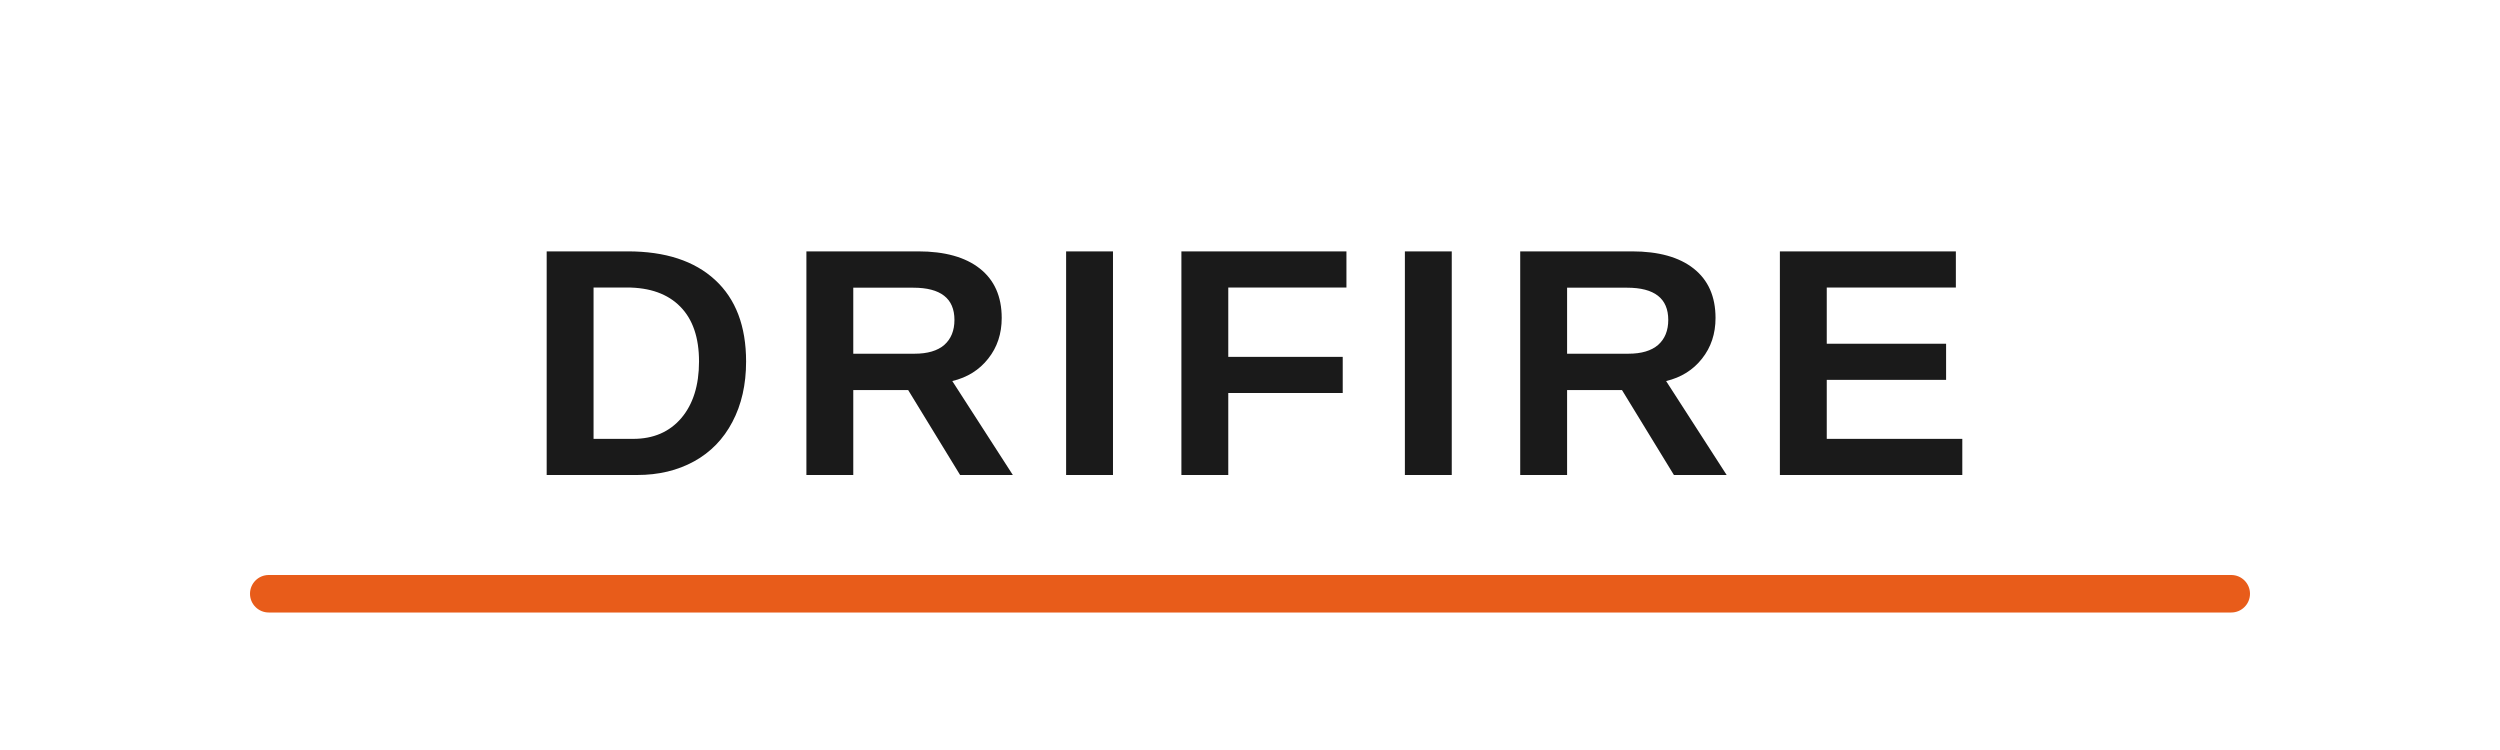
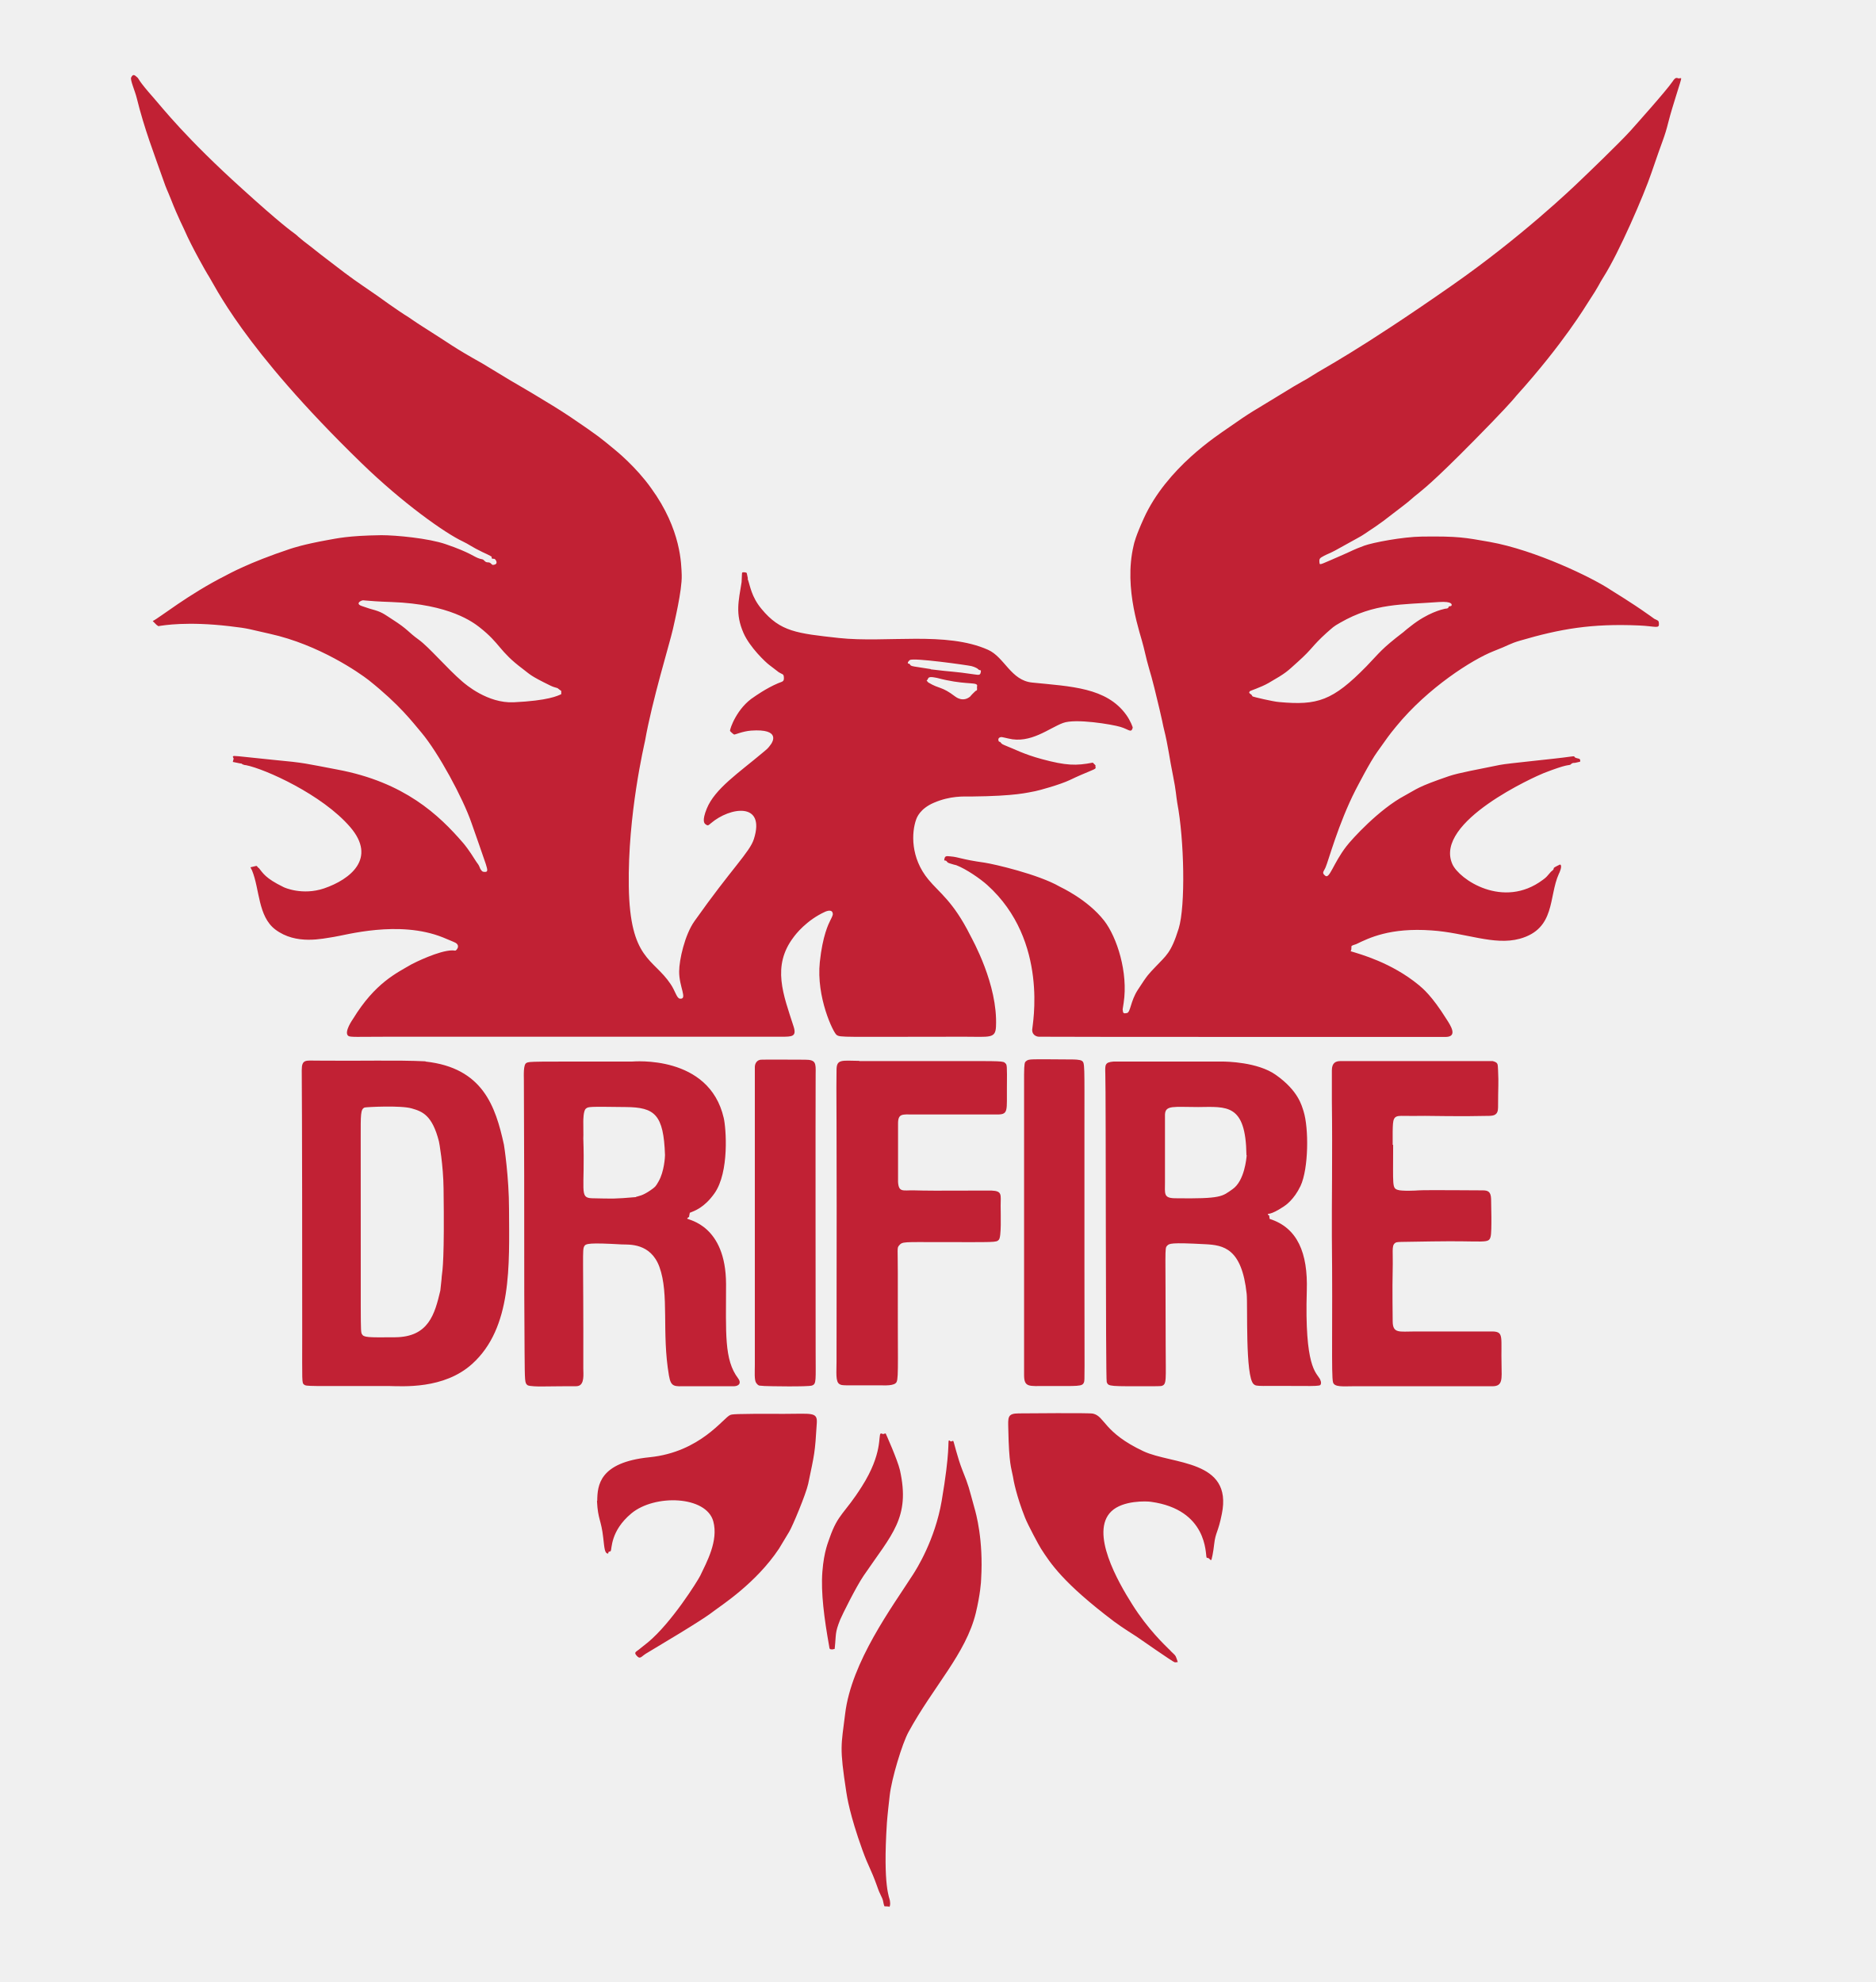
- <svg xmlns="http://www.w3.org/2000/svg" viewBox="0 0 200 60" fill="none">
-   <rect width="200" height="60" fill="white" />
-   <text x="100" y="38" font-family="Arial Black, Arial, sans-serif" font-size="26" font-weight="900" fill="#1A1A1A" text-anchor="middle" letter-spacing="2">DRIFIRE</text>
-   <rect x="20" y="46" width="160" height="3" rx="1.5" fill="#E85C1A" />
+ <svg xmlns="http://www.w3.org/2000/svg" id="Capa_1" version="1.1" viewBox="0 0 807.9 854">
+   <defs>
+     <style>
+       .st0 {
+         fill: #c12134;
+         fill-rule: evenodd;
+       }
+     </style>
+   </defs>
+   <path class="st0" d="M359.6,710.5c-.4,0-.7.2-1.1.2-1.2,0-1.1-.3-1.3-1.5-2.1-11.8-3.6-23-2.9-32,.7-9.1,2.7-13.1,3.1-14.5,3.7-10.6,6.4-10.3,13.9-22.2,9.1-14.3,7-22.1,8.1-22.8.3-.2.7.2,1.1.2.4,0,.8-.4,1.1-.2,0,0,5,11.1,6.1,15.7,4.6,20.6-3.5,27.7-15.6,45.5-3.4,5-9.3,17-10.1,18.9-2.4,6-1.7,6.2-2.4,12.6h0ZM467.2,545.8c0,48.6.2,48.7-.2,49.8-.7,1.9-2.2,1.6-16.5,1.6-7.1,0-9.3.7-9.3-4.7,0-5,0-36,0-45.3,0-5.1,0-47,0-51.1.1-37.5-.4-37.9.9-38.9,1.3-1,1.4-.8,20-.7.3,0,3.2,0,4,.6,1.3.9,1.1,1.3,1.1,30.2v58.4c0,0,0,0,0,0ZM329.3,597.2c-2-.3-2.3.3-3.5-1.3-.9-1.2-.6-5-.6-7.8,0-2.3,0-127.1,0-128.4,0-.3.1-2.8,2.6-3.1.7-.1,17.5,0,19,0,4.7,0,4.7,1.4,4.6,6.1-.1,16.7,0,114,0,119.7,0,12.5.4,13.9-1.6,14.6-1.7.6-18.8.3-20.5.2h0ZM507.2,716.2c-.4-.1-.8.2-1.2,0-.8-.2-14.7-9.9-16.3-11-.4-.3-6.1-3.8-9.7-6.5-22.1-16.7-27.5-25.2-31.5-31.4-.8-1.2-5.7-10.3-6.9-13.4-3.7-9.3-5-16.2-5.2-17.7-.7-3.8-1.7-5.1-2-20.4-.1-5-.5-6.8,4.5-6.8,2.6,0,30.4-.3,32,.1,5.2,1.2,4.5,8.1,21.7,16.2,12.4,5.8,38.6,3.5,33.8,27-1.6,8.1-2.7,7.8-3.3,13-.4,3.7-1.1,6.9-1.3,6.9-.5,0-.7-.6-1.1-.8-.3-.2-.8,0-.9-.4-.5-1.4.5-20.5-23.9-23.9-1.9-.3-12.1-.7-17.1,4.1-9.4,9,2.9,30.5,9,40.1,6.7,10.7,14.3,17.8,15.7,19.2.8.7.7.8,1.5,1.5,1.8,1.6,1.6,1.8,2.4,4.1h0ZM257.3,646.6c.1-6.5.8-16.5,22.5-18.7,22-2.2,32-17.2,34.8-18.2.8-.3.8-.6,23.5-.5,11.5,0,14.1-.9,13.8,3.9-.8,13.3-1,13.2-3.7,26.2-1,4.6-6.8,18.4-8.2,20.7q-4.3,7.2-4.4,7.3c-9.9,14.9-25,24.5-27.7,26.6-2.2,1.7-5.6,4.3-29.6,18.6-2.1,1.3-2.5,2.7-4.1.8-1.1-1.3-.3-1.5,1-2.5.3-.3.3-.2,4-3.2,10.1-8.4,21.3-26.3,22.5-28.7,2.7-5.7,7.9-15,5.6-23.4-3-11-25.2-11.8-35.3-3.4-9.1,7.6-8.3,15.3-8.9,16.2-.2.3-.7.2-.9.4-.2.2,0,.7-.3.7-1.4-.1-1.5-2.3-2-6.7-.9-8.1-2.3-7.8-2.7-15.9h0ZM383.1,821.5c-1.9-.2-2,0-2.1-.2-.1-.1-.6-2.2-.6-2.4-.4-1.6-1.3-2.5-2.5-6.1-2.9-8.1-3.5-7.8-6.4-15.8-5.4-15-6.6-22.9-6.9-24.9-3-19.6-2.2-19.7-.5-33.6,2.7-22.5,20.3-46.1,29.2-60,1.5-2.3,9.5-14.9,12.4-31.8,3.7-21.7,2.6-25.7,3.1-26,.3-.2.6.4.9.4.3,0,.7-.4,1-.2.2.1,1.8,7.2,3.9,12.5,2.9,7.2,2.7,7.3,5.2,16.3.7,2.4,3.9,13.8,2.9,30.6,0,1.2-.4,6.8-2.3,14.7-4.3,17.6-18.2,31.5-29,51.3-2.7,4.9-7.3,20.1-8.1,27.4-1.1,9.5-1.1,10.8-1.2,11.7-1.8,28,1.2,32.3,1.3,33.6.3,1.9-.1,2.3-.2,2.7h0ZM370.2,457.2q8.4,0,40.9,0c20.8,0,21.1-.1,22.1,1,.6.6.7.8.6,10.3-.1,9.7.7,11.6-3.7,11.7-1.6,0-33.6,0-36.5,0-4.9,0-6.8-.6-6.7,4.3,0,7.5,0,23.8,0,24.8.3,4.6,2.2,3.5,6.8,3.6,9.5.3,29.3,0,33.6.1,4.6.2,3.8,1.9,3.8,6.5,0,3.7.4,13.6-.8,14.7-1.1,1.2-1.4,1-25,1-16.2,0-16.5-.3-18,1.5-.9,1.1-.5,1.2-.5,12-.1,36.9.4,44.7-.5,46.7-.8,1.9-5.4,1.5-7.3,1.5-16,0-16.1.2-17.3-.5-1.8-1-1.3-5.1-1.3-9.8.2-115.5-.2-115.5,0-125.5,0-4.8,2.1-4.1,9.8-4h0ZM600.2,493.3c0,17.6-.5,18.6,2,19.4,1.7.6,8.2.3,8.9.2,3.3-.2,25.5,0,27.7,0,2.3,0,3.5.6,3.6,3.7,0,1.3.4,14-.2,16.2-.8,3.3-2.4,1.7-25.3,2.1-14.9.3-15.1,0-16,.8-1.4,1.2-.7,3.7-.9,11.6-.2,7.4,0,20.1,0,21.9,0,5.5,2.8,4.5,9.6,4.5,3,0,33.4,0,33.6,0,4.8.2,3.4,2.5,3.7,14.5.1,6,.5,9-3.7,9.1,0,0-55.1,0-59.9,0-4.6,0-8.4.5-9-1.7-.8-2.8-.1-24.4-.5-62.9-.1-11.8.3-35.5,0-58.4,0-6.6,0-6.6,0-13.1,0-3.3,1.7-4,3.7-4,1,0,65.1,0,65.6,0,2.5.7,2.1,1.3,2.3,3.9.3,6.3,0,6.6,0,16.1,0,3.4-2,3.5-3.7,3.6-12.1.3-25.5,0-27.8,0-5.1,0-5.1.1-10.2,0-3.5,0-3.6,1.4-3.7,6.7,0,.5,0,1.7,0,5.8h0ZM297.2,522.5l-.3,1.5c.3.4-1.1.8-.8,1.1.5.6,16.6,2.8,16.7,28.1,0,21.2-.9,32.7,5.2,40.7,1.5,2,.4,3.3-1.7,3.4-.5,0-18.9,0-20.5,0-5.2,0-6.7.6-7.6-4.6-3.2-18.6.2-35-4.1-46.8-3.8-10.4-13.1-9.6-16.1-9.7-14.1-.8-15.7-.4-16.3.8-.9,1.8-.3,2.9-.4,52.7,0,2.3.6,6.9-2.3,7.5-.7.2-.7,0-16.1.2-.5,0-5,0-5.7-.6-1.1-1-1.1-1.2-1.2-14.4-.3-37,0-51.1-.3-116.8,0-2.3-.3-6.9,1.1-7.6,1.3-.7,1.4-.6,45.5-.6.5,0,33.2-3.1,39.5,24.3,1,4.2,2.5,23.3-4,32.5-4.4,6.2-8.5,7.5-10.7,8.4ZM274,515.7c1.2-.4,2.7-.4,6.2-2.8,2.1-1.5,2.2-1.5,3.5-3.8,2.5-4.3,2.8-10.7,2.8-11.4-.6-17.5-4.4-20.6-16.9-20.7-16-.2-16.1-.2-17.2.7-1.1.9-1.1,5-1.1,5.5.1,6.7,0,6.7,0,7.3.8,22.5-1.9,25.6,3.7,25.8,9.6.2,9.5.3,19-.5h0ZM546.8,523.9l.2,1.3c12,3.8,16.5,14.7,16,30.8-1,33,4,35.3,5.6,38.1.1.2,1,1.8.2,2.7-.4.4-4,.4-4.3.4-22.7-.2-23,.4-24.4-.8-3.7-3.3-2.5-34.1-3-38.9-2.1-19.7-10-21-17.9-21.4-15-.8-15.5-.3-16.4.7-1.1,1.1-.6,1.4-.6,42.7,0,15.3.6,17.1-1.9,17.7-.5.1-4.1.1-4.4.1-17.7,0-18.4.2-19.1-1.8-.5-1.6-.3-124.8-.6-132.8-.1-3.9-.3-5,3.6-5.3,0,0,46,0,46.7,0,1.9,0,15.3.2,23.1,5.7,9.8,6.9,11.2,13.3,12,15.7,2.3,7.3,2.2,24.7-1.3,32.2-2.8,5.9-6.5,8.4-7.3,8.9-5.9,3.9-6.7,2.8-6.8,3.3,0,.4.8.5.7.8h0ZM537,497.7c-.3-22.3-8.5-20.8-20.8-20.7-10.6,0-14.1-.9-14.3,3.2,0,.9,0,27.8,0,29.2,0,4.9-.7,6.8,4.2,6.9,20.4.3,20.4-.8,24.9-3.9,5.2-3.6,6-13.4,6.1-14.6h0ZM183.3,457.4c24.8,2.7,30.2,19.4,33.8,35.8.1.5,2.2,14.1,2.2,27.8.1,24.1,1.4,51.1-15.9,66.7-12.2,11-29.9,9.6-36.1,9.5-35.1,0-35.2.2-36.3-.6-1-.8-.8-1.1-.8-21.6,0-104.7-.2-104.7-.2-113.9,0-4.8,1.8-4.1,6.6-4.1,18.9.2,34.3-.3,46.7.3h0ZM189.7,556.1c.6-5.5.6-5.5.6-6,.4-3,1.2-8.2.8-37.9-.1-10.1-1.9-20.1-2-20.4-2.9-11.4-7.2-12.9-11.7-14.2-4.7-1.4-19.6-.6-20.3-.4-1.8.7-1.7,3.1-1.7,13.1.1,83-.2,83.1.5,84.5.8,1.5,2.4,1.5,14.3,1.4,14.5-.1,17.1-10,19.5-20.1h0ZM582,409.9c3.9,1.2,17.4,4.8,29.2,14.5,1.8,1.5,5.7,4.7,11.9,14.6,1.9,2.9,5.1,7.8-.4,7.8-14,0-174.4,0-175.2-.1-.3,0-2.9-.3-2.8-3.1,0-1.5,7.4-38.2-19.4-62.3-2.9-2.6-8.9-6.8-13.3-8.5-.4-.1-.8-.2-1.2-.3-.8-.3-1.6-.4-2.4-.8-.3-.2-.5-.6-.8-.8-.2-.2-.8,0-.8-.3.2-1.9.8-1.8,2.7-1.6,3.7.3,4.6,1.3,14.7,2.7,4,.6,23.1,5,32.3,10.3.5.3,12,5.5,19.2,14.7,5.5,7.1,10.4,22.3,8.4,35.4-.4,2.8-.5,2.8-.4,3.1.1,1.4.4,1.6,1.8,1.3,1.6-.3,1.5-5.1,4.7-10,4.4-6.8,4.6-6.7,7.6-9.9,4.6-4.9,6.7-5.9,10-16.5,3-9.7,2.4-38.4-.6-54.1-.5-2.9-.5-5.2-1.8-11.6-1.6-7.7-2-12.5-4-20.5-.4-1.4-.1-1.4-4.1-17.6-1.9-7.7-2.3-7.5-4.6-17.5-1.2-5.4-8.8-24.9-4.3-43.8.2-1,.9-4,4.4-11.7,9.9-21.8,31.9-35.8,36-38.7,10.8-7.6,11-7.3,22.2-14.2,10.6-6.6,10.8-6.2,14.6-8.7,4-2.7,19.3-10.3,60.2-38.9,29.2-20.4,51.3-41.4,55.4-45.4,1.7-1.6,16.2-15.5,21.2-21,1.5-1.7,15.5-17.3,18.2-21.3,1.4-2.2,1.9-1.4,2.7-1.3.3,0,.8-.3,1,0,.2.3-3.7,11.6-5.5,18.7-1.8,7.2-2.3,7.1-7.3,21.9-3.2,9.5-14,34.5-20.7,45-2,3.1-1.6,3.3-6.5,10.7-1,1.5-10.7,17.9-31.1,40.5,0,0-1.7,2.3-10.5,11.4-22.1,22.8-28.5,28-31.2,30.2-3.7,2.9-3.5,3.1-7.2,5.9-8.3,6.3-8.1,6.5-16.8,12.2-1.5,1-1.5.9-12.3,6.9-1.8,1-3.5,1.6-4.8,2.3-1.8,1-2.2,1.1-1.9,3.2.1.9.7.4,10.4-3.8,3.9-1.7,3.8-1.9,8.9-3.8,3.6-1.3,16.4-3.8,24.8-3.9,15.6-.2,18.4.4,29.2,2.3,19.6,3.5,44.3,15.4,52.3,20.8.7.5,8.3,5,15.9,10.4.8.6.8.5,1.7,1.2.9.6.8.7,1.8,1.1,1,.5,1.1.5,1.2,1.6.2,2.5-1.4,1.2-8.6.9-20.5-.9-34,1.5-51.1,6.5-4.8,1.4-4.6,1.9-11.6,4.6-9.1,3.6-28.2,15.7-41.8,32.3-3.7,4.5-3.6,4.6-8.2,11-3.2,4.4-8.7,15.2-9.4,16.5-7.4,14.5-11.7,30.6-12.9,33.3-.8,1.9-1.8,2.3-.2,3.6,1.9,1.7,3.4-5.2,9.2-12.7,2.3-3,14-15.9,25.1-21.8,5.4-2.9,5.1-3.6,19.1-8.4,4.5-1.5,12.2-2.8,21.8-4.8,3.3-.7,23.8-2.6,30.6-3.6.5,0,1-.2,1.4-.1.2,0,.3.4.5.5,1.4.7,2.3.1,2.2,1.7,0,.2-2.1.5-2.3.6-.4,0-.8,0-1.2.2-.3.1-.5.5-.8.6-.9.4-1.1-.4-11.4,3.6-3.3,1.3-47.5,20.9-39.4,39.2,2.9,6.6,21.9,19.6,39,6.8,1.8-1.3,1.6-1.4,3.5-3.5.3-.3.7-.5,1-.9.2-.2.1-.6.3-.8.3-.3,2.5-1.4,2.6-1.4,1.2.4-.3,3.7-.5,4-4.5,9.9-1.3,23.7-16.9,28-11.1,3-23.2-2.6-37.9-3.6-18-1.3-27.1,3.3-32.5,5.9-.7.3-1.6.4-2.1.9,0,0,.1,0,0,1.1,0,.6-.2.6-.3,1.2h0ZM571.5,272.7c-6.5,5.9-5.8,6.6-12.4,12.5-4.7,4.2-4.6,4.5-12.6,9.1-3.5,2-8,3.3-8.1,3.6-.5.8,0,.8.7,1.4.3.2.3.6.6.8.4.2,8.7,2.2,11.4,2.4,16.5,1.5,23-.5,37.6-15.4,5.8-6,6.2-7.3,16-14.8.3-.2.2-.3,3.2-2.6,7.2-5.7,13.3-7.1,14.6-7.4.4-.1.9,0,1.3-.3.3-.1.2-.6.5-.7.3-.2.8,0,1-.3.3-.4.6-2-5.4-1.6-16,1.2-27.7.4-42.5,8.9-3.2,1.8-3.1,2-5.9,4.4h0ZM322.1,249.4c1.1,2.9,1.5,7.6,6,13,8.1,9.8,15.2,10.5,33.3,12.5,20.5,2.2,46.2-3,64.3,5.1,7.1,3.2,9.8,13.2,19,14.1,16.7,1.7,32,2.1,40.5,13.9,1.8,2.5,2.9,5.4,2.8,5.6-.7,2.4-1.6.7-5.3-.4-3.7-1.1-19.3-3.7-24.7-1.7-6,2.2-14,9.1-23.6,6.7-.3,0-2.6-.7-3.2-.6-1.6.3-1,1.7-.9,1.8,0,.2.4.2.6.3.4.3.3.8,1.9,1.4,4.4,1.7,8,3.8,16.1,6,10.4,2.8,14.7,2.9,21.9,1.5l1.2,1.2c-.2.3.1.8,0,1.2-.4.7-3.6,1.5-11.1,5.1-4.2,2-13.3,4.5-14.9,4.8-3.4.6-8.1,2.1-27.6,2.3-3.1,0-8.9-.4-16.1,2.7-6,2.6-7.3,6.4-7.6,7.2-2,5.6-2.5,16.5,5.3,25.9,4.7,5.7,10.6,9.3,18,24,.9,1.8,11.9,21.2,11.1,39.2-.2,5.4-2.6,4.5-13.7,4.5-53.1,0-53.3.4-55-.8-1.4-1-8.8-16.2-7.2-31.4,1.2-11.4,3.8-16.5,4.5-17.9.1-.2,1.1-2.1,1.1-2.6,0-2.6-2.9-1.3-3.2-1.2-8.2,3.7-12.9,9.9-13.7,11-9.5,12.5-4.4,24.8,0,38.5,1.4,4.4-.7,4.4-5.3,4.4-1.4,0-139.6,0-169.3,0-13.5,0-16.5.3-17.3-.4-1.9-1.6,1.9-7,2.1-7.3,9.5-15.5,18.7-19.7,25.2-23.5,1.1-.6,11.9-6,17.6-6,1.1,0,1.3.4,1.9-.4,1.4-1.8-.4-2.8-.6-2.9-.5-.3-5-2.1-5.4-2.3-19-7.6-42.1-.9-47-.2-4.8.7-16.2,3.6-25.2-3.2-7.5-5.7-6.7-17.4-10-25.4-.2-.5-.5-.9-.7-1.4,2.3-.5,2.3-.6,2.5-.6.5,0,.6.8,1.1.9,1.8,2.2,2.8,4.4,10.6,8.2.5.3,8.3,3.7,17.5.6,11.4-3.9,22.8-13,11.3-26.4-12.1-14.1-36.8-25.1-44.9-26.7-.4,0-.9-.1-1.3-.3-.3,0-.5-.4-.7-.4-.3,0-.3,0-3.7-.7l.3-1.2c.3-.3-.5-.9-.2-1.2.4-.4.5-.2,17.3,1.5,14,1.3,13.9,1.6,27.7,4.2,28.8,5.4,43.7,19.5,54.2,31.7.5.6,2.3,2.7,5.4,7.7.9,1.4,1.1,1.3,1.7,2.8,0,.2.7,1.6,1.4,1.8,2.5.5,1.9-.9,1.2-3.3-.3-1-5.7-16.4-6.2-17.8-3.7-10.7-14.2-30.1-21.5-38.8-4-4.7-9.3-11.9-22.7-22.6-4.1-3.2-21.4-15.3-42.6-20-8.7-1.9-8.6-2.3-17.5-3.3-18.1-2.1-28.2-.4-30.6,0-.3-.3-.3-.2-.7-.5-.1-.1-.1-.1-1.7-1.7,3.2-1.6,15.2-11.4,31.4-19.6,1.4-.7,9.8-5.5,27.8-11.5,1.3-.4,5.6-1.9,16.1-3.8,4-.7,8.8-1.9,23.2-2.1,6.2,0,20.3,1.3,27.8,3.9,10.8,3.7,12.1,5.5,14.5,6.2.5.2,1.1.2,1.5.4.5.3.8.9,1.4,1.1.5.2,1.1,0,1.6.3.5.2.8,1,1.4.9,2.5-.3,1-2.2.9-2.3-.6-.7-1,0-1.6-.6-.1-.1.2-.4,0-.6-.2-.3-3.6-1.9-3.9-2-4.6-2.2-6.1-3.5-8.5-4.6-7.7-3.6-26-16.6-43.6-33.7-51.7-50.2-63.3-76.9-66.3-81.3-.3-.4-7-12.1-10-19.1-.3-.8-2.8-5.5-5.8-13.2-1.7-4.3-1.9-4.2-3.4-8.6-3.9-11.1-8.1-21.8-11.4-35.2-.7-2.9-2.9-7.8-2.4-8.8.8-1.6,1.4-1.2,2.7,0,.7.6.1,1,7.1,8.9,3.7,4.2,13.8,17.2,38.2,39.2,16.2,14.7,21,18.1,22.9,19.5.6.4.4.7,7.3,5.9.7.5.6.6,8.1,6.3,9.6,7.4,9.7,7.3,19.7,14.2.4.3,8.8,6.4,13.7,9.4,1.1.7,2.2,1.6,6,4,12.7,8,12.4,8.4,25.6,15.8.8.5,11.4,6.9,12.4,7.5.5.3,17,9.8,25.6,15.6,12.7,8.6,13,9.1,18.4,13.5,1.5,1.2,9.9,8.1,16.3,17.1,13.1,18,13,33,13.2,37.5.2,6.6-3.3,20.9-3.8,23.3-1.4,6.2-8.9,30.5-12,48.1-.3,1.6-7.5,31.7-7,62.8.5,31.6,10.5,30.8,18,42,2,2.9,2.6,6.1,4,6.3,3.5.4-.4-5.1-.3-11.8,0-4.8,2.4-15.7,6.6-21.6,16.1-22.8,23.8-29.7,25.6-35.4,5.1-16.1-10.3-13.8-18.5-6.8-1.1.9-1.3,1.3-2.4.4-.4-.3-1.6-1.3.6-6.7,3.5-8.6,13.9-15.5,24.1-24.1,2-1.7,2.1-1.6,3.6-3.7.5-.7,4.4-6.7-8.6-5.8-3.7.3-7,1.8-7.3,1.7-.2,0-1.8-1.4-1.8-1.6-.1-.7,2.9-9.9,10.5-14.7,0,0,5-3.6,10.2-5.8,1.9-.8,2.7-.6,2.5-2.7-.1-1.4-.7-1.1-2.1-2-.4-.2-.3-.3-4.2-3.2-1.5-1.1-8.4-7.6-11.1-13.8-3.6-8.3-2.1-13.7-.8-21.9.2-3.8.1-3.9.3-4.1.1-.2,1.5-.2,1.9.2.1.1,0,.2.5,2.3h0ZM399.3,293.4c.3.2.4.5.7.7,4.8,2.9,5.6,1.5,11.5,6,.4.3,3.4,2.6,6.5,0,.2-.2,0-.2,2.2-2.3.2-.2.6-.2.7-.5.1-.4,0-.8,0-1.2,0-.3.2-.7,0-1-.8-1.2-5.9,0-17.2-3-.3,0-3-.8-3.7,0-.3.4-.4.9-.8,1.2h0ZM240.2,296.5c-1.6-.5-1.6-.4-3.1-1.1-9-4.4-8.7-4.8-11.9-7.2-10.4-7.8-9.4-10.7-18.7-18-2.5-1.9-12.6-9.9-37.8-10.8-11.9-.4-12-1-12.9-.6-1.7.7-1.8,1.7,0,2.3,3.4,1.2,4,1.3,4.3,1.4,4.5,1.2,5.2,2,8.8,4.3,7.2,4.6,6.6,5.3,11.6,8.9,4.4,3.2,12.2,12.4,18.6,17.9,1.5,1.3,11,9.5,22.2,9,14.9-.7,19-2.8,20.5-3.5v-1.4c-.1,0-1.6-1.2-1.6-1.2h0ZM401,288.4c9.5,1.2,9.5.8,18.9,2.2,2,.3,2.6.4,2.7-1.6,0-.3-.6-.2-.9-.4,0,0-.6-.9-3.2-1.6-1.7-.4-25-3.7-26.5-2.6-.4.3-.9.8-.9,1.3,0,.3.5.2.8.4.2.2.3.6.6.7.6.3.6.3,8.5,1.5h0Z" />
</svg>
